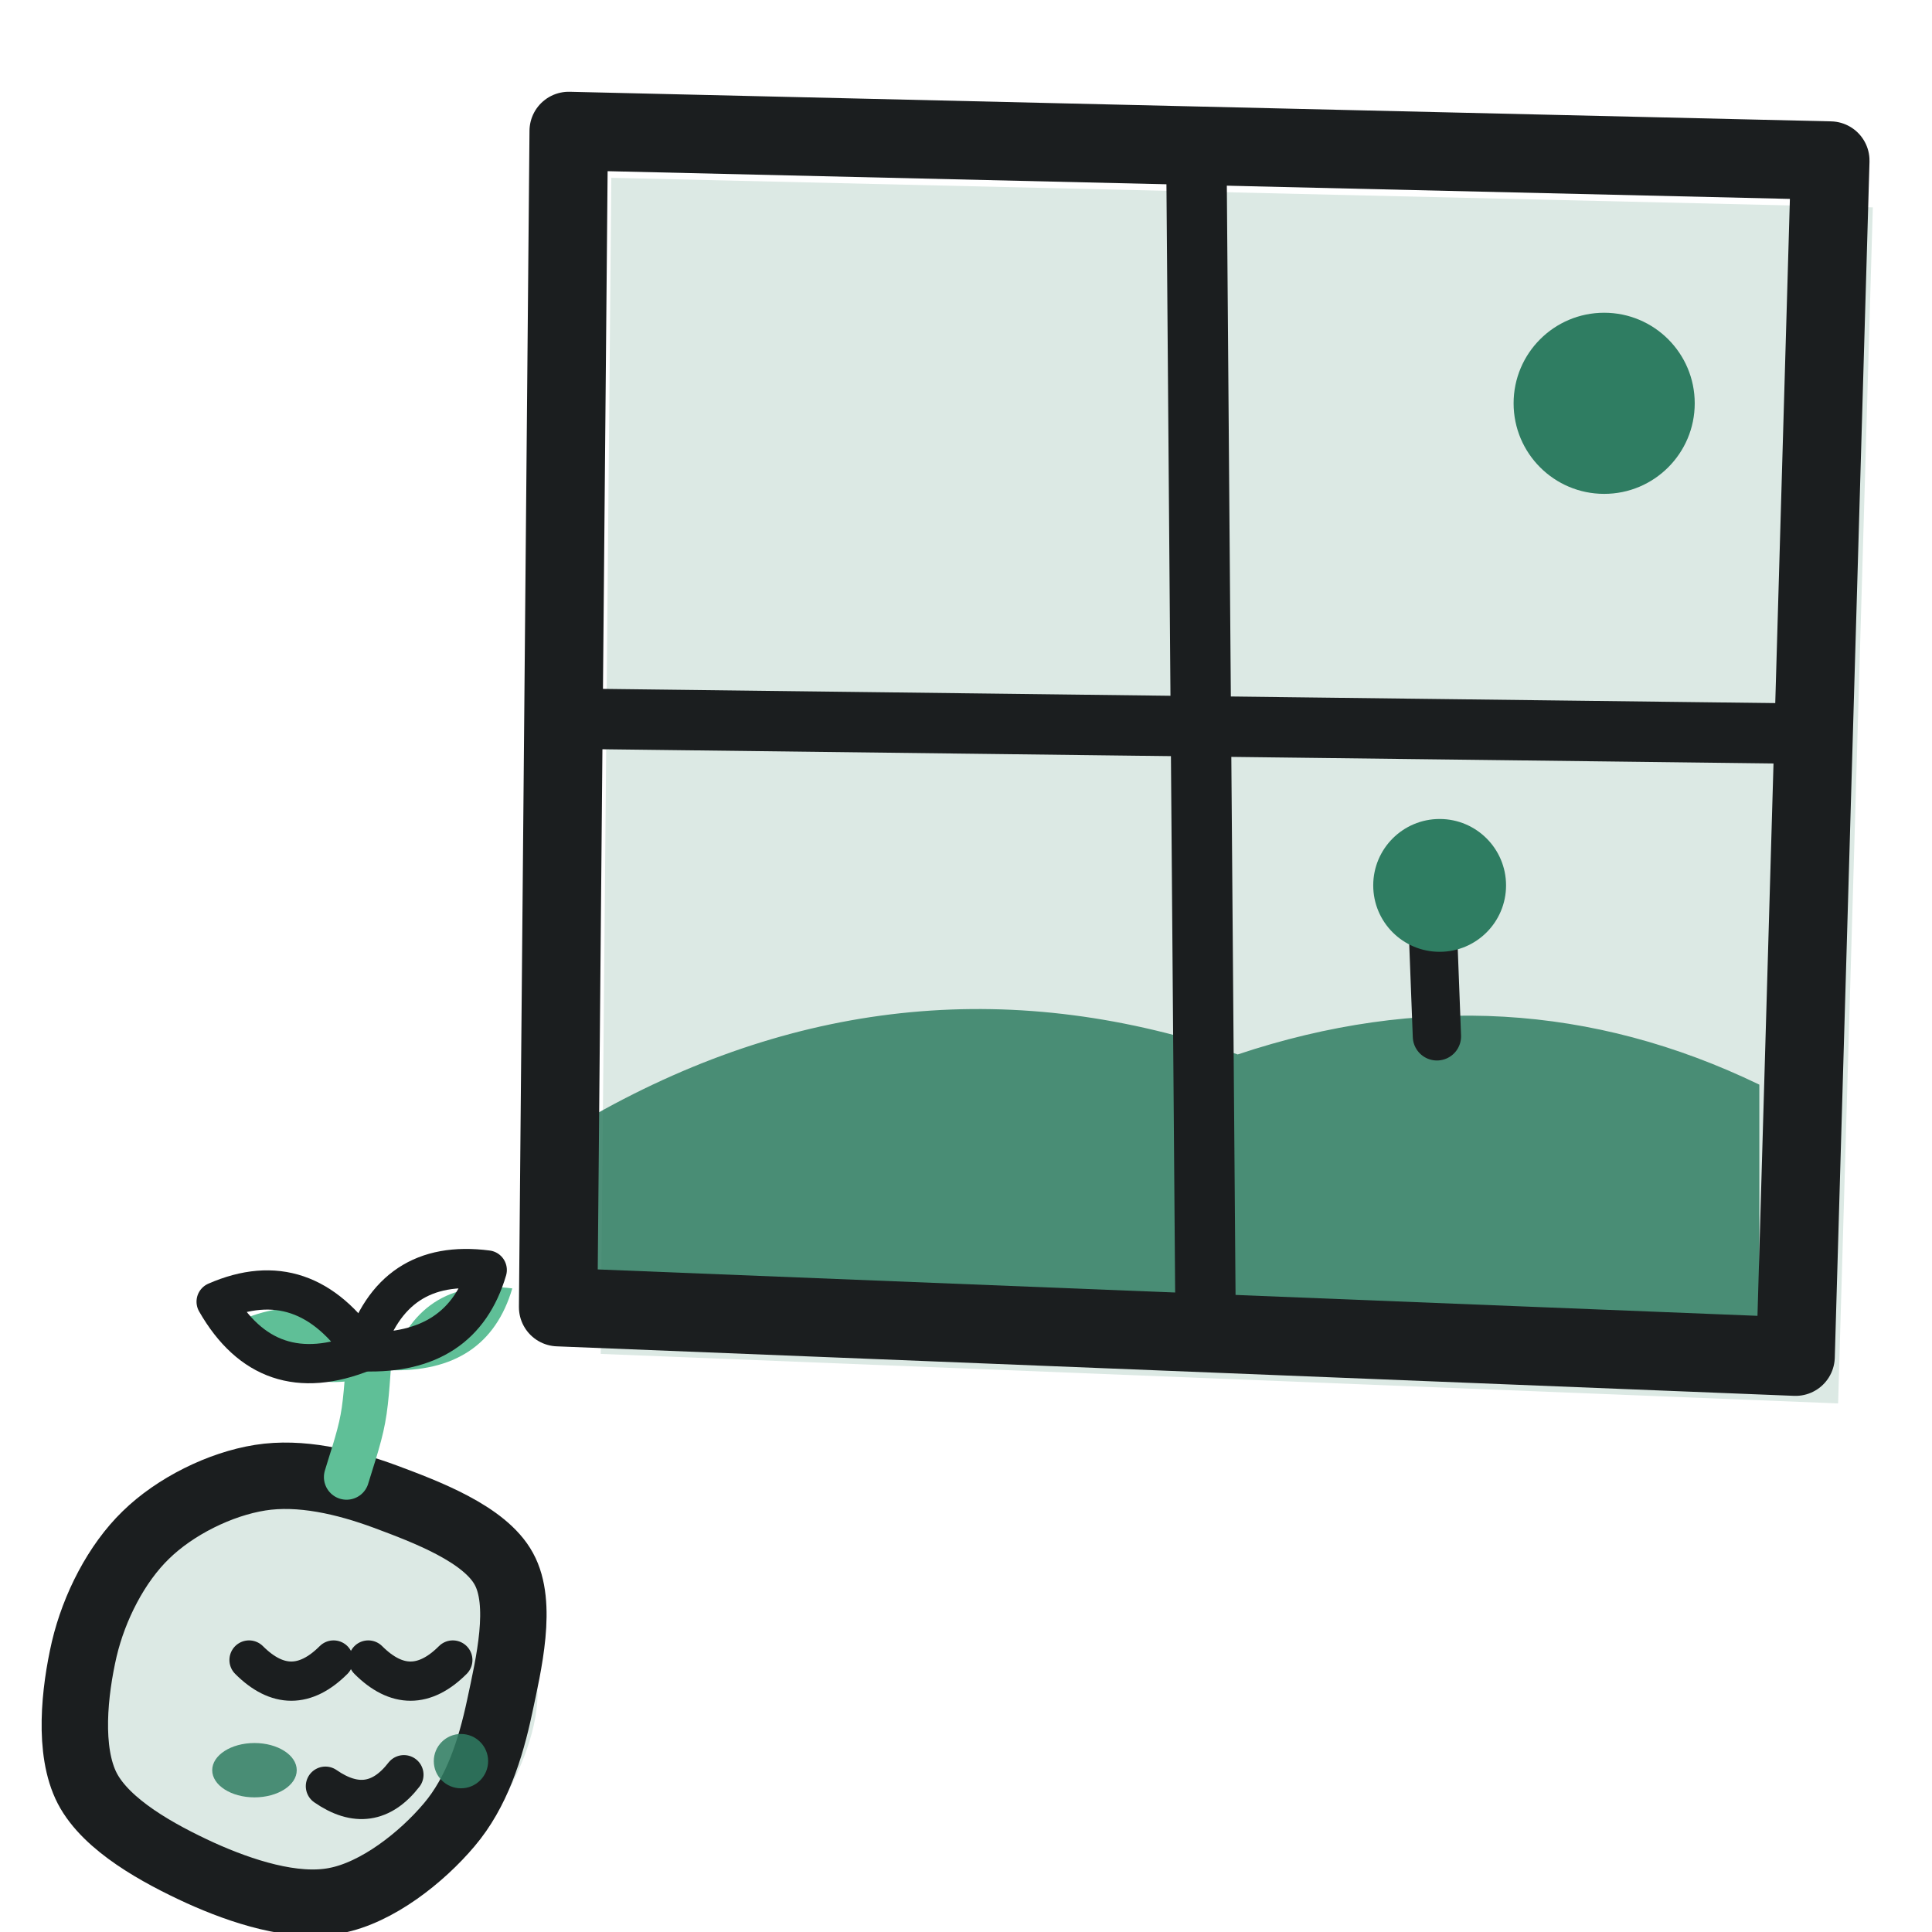
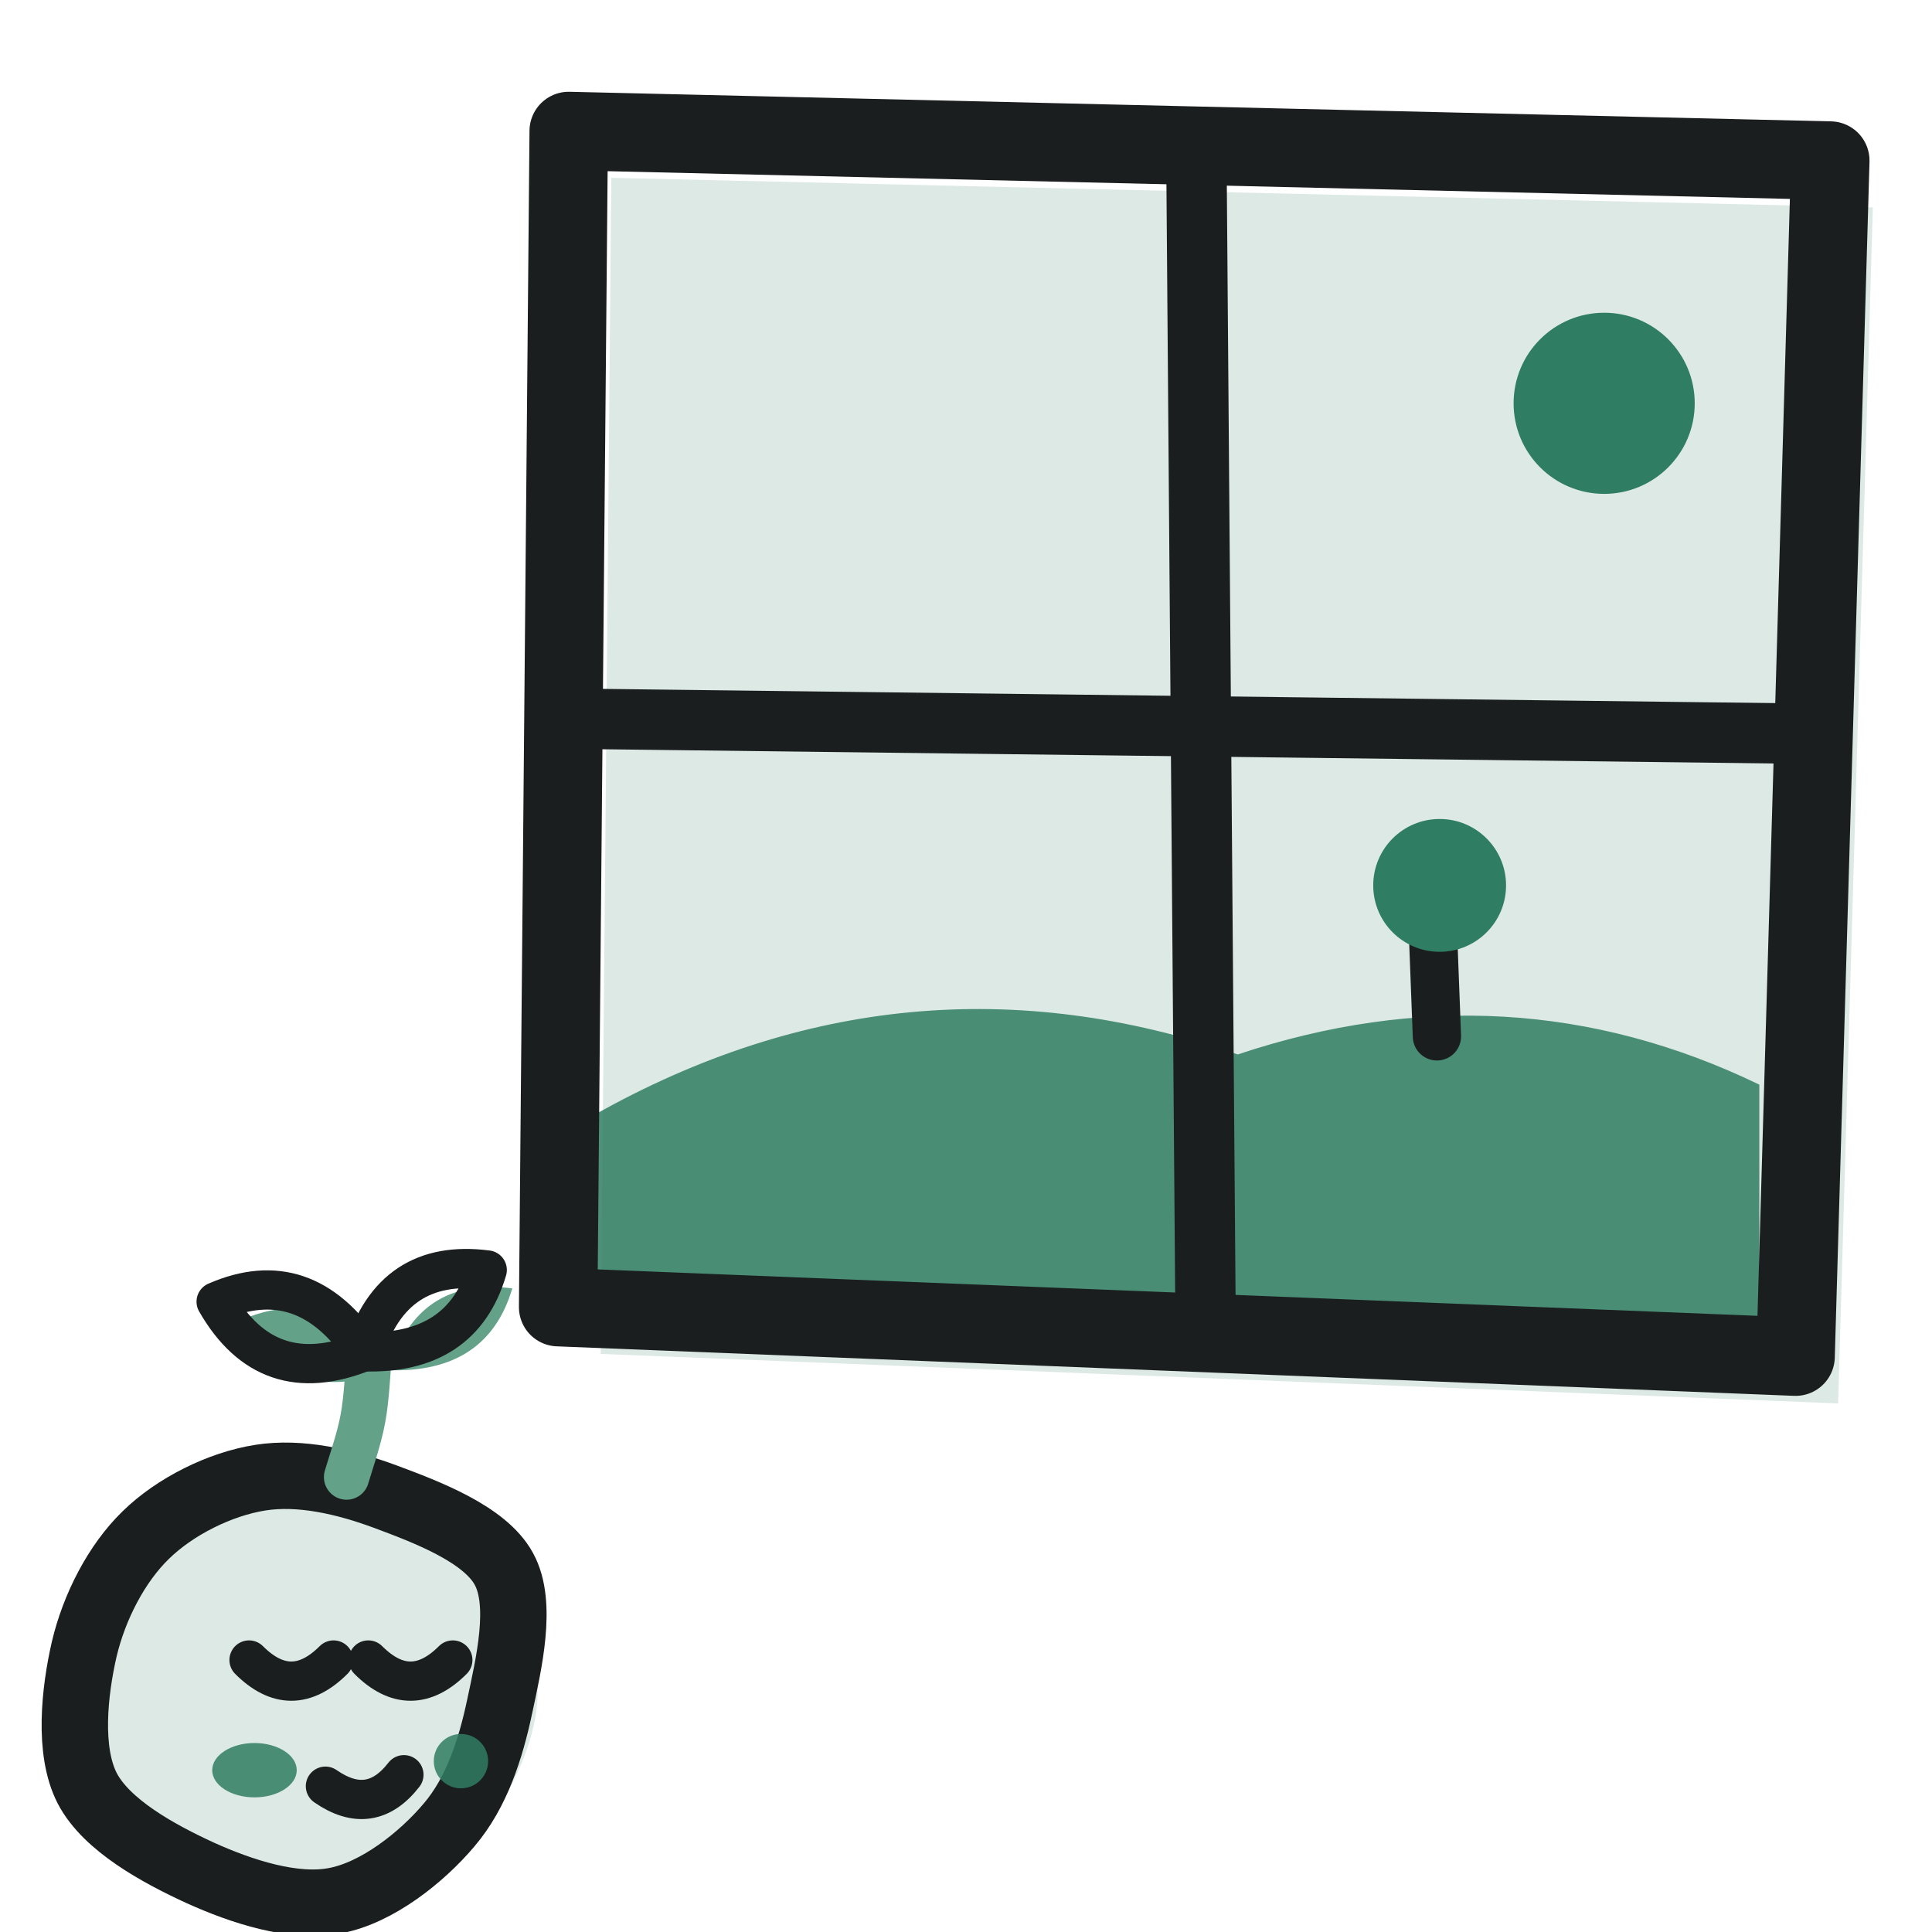
<svg xmlns="http://www.w3.org/2000/svg" viewBox="0 0 64 64" width="64" height="64">
  <path d="M20.25 5.89L62.04 6.87L60.89 46.49L19.9 44.85Z" fill="#DCE9E4" />
  <path d="M19.69 36.93 Q30 31.13 41 34.93 Q50 31.93 58.28 35.93 L58.28 43.74 L19.69 42.1Z" fill="#2F7D62" fill-opacity="0.85" />
  <path d="M47.6 34.33 l-0.13 -3.4" fill="none" stroke="#1B1E1F" stroke-width="1.6" stroke-linecap="round" stroke-linejoin="round" />
  <circle cx="47.69" cy="29.33" r="2.2" fill="#2F7D62" />
  <circle cx="53.14" cy="13.36" r="3" fill="#2F7D62" />
  <path d="M18.84 4.34 L60.63 5.32 L59.48 44.94 L18.49 43.3Z" fill="none" stroke="#1B1E1F" stroke-width="2.6" stroke-linecap="round" stroke-linejoin="round" />
  <path d="M39.63 4.84 L39.93 43" fill="none" stroke="#1B1E1F" stroke-width="2" stroke-linecap="round" stroke-linejoin="round" />
  <path d="M19.14 23.81 L60.33 24.31" fill="none" stroke="#1B1E1F" stroke-width="2" stroke-linecap="round" stroke-linejoin="round" />
  <path d="M7.99 49.56C9.34 49 11.25 48.74 12.59 49.14C13.93 49.54 15.18 50.86 16.05 51.98C16.92 53.1 17.73 54.55 17.8 55.87C17.88 57.19 17.23 58.72 16.51 59.91C15.79 61.09 14.72 62.4 13.47 62.98C12.22 63.55 10.39 63.69 9.01 63.35C7.63 63.02 6.16 62.06 5.21 60.98C4.25 59.9 3.38 58.29 3.27 56.88C3.15 55.47 3.75 53.72 4.53 52.51C5.32 51.29 6.65 50.12 7.99 49.56Z" fill="#DCE9E4" />
  <path d="M2.89 59.24 C2.25 58 2.47 56.02 2.79 54.63 C3.12 53.23 3.86 51.79 4.83 50.85 C5.8 49.9 7.29 49.16 8.62 48.95 C9.94 48.74 11.42 49.08 12.77 49.58 C14.11 50.08 16.06 50.81 16.69 51.97 C17.33 53.13 16.85 55.13 16.55 56.54 C16.25 57.95 15.79 59.38 14.88 60.45 C13.97 61.53 12.49 62.7 11.11 62.96 C9.74 63.23 8 62.66 6.63 62.04 C5.26 61.41 3.53 60.47 2.89 59.24Z" fill="none" stroke="#1B1E1F" stroke-width="2.2" stroke-linecap="round" stroke-linejoin="round" />
-   <path d="M12.88 45.39Q10.92 42.45 7.99 43.73Q9.68 46.68 12.88 45.39Z" fill="#5FBF97" />
-   <path d="M12.88 45.39Q16.14 45.49 16.97 42.68Q13.83 42.27 12.88 45.39Z" fill="#5FBF97" />
-   <path d="M11.48 48.93 C11.57 48.61 11.9 47.67 12.02 47 C12.15 46.33 12.19 45.28 12.23 44.93" fill="none" stroke="#5FBF97" stroke-width="1.5" stroke-linecap="round" stroke-linejoin="round" />
+   <path d="M12.88 45.39Q10.92 42.45 7.99 43.73Q9.68 46.68 12.88 45.39Z" fill="#63A189" />
+   <path d="M12.88 45.39Q16.14 45.49 16.97 42.68Q13.83 42.27 12.88 45.39Z" fill="#63A189" />
+   <path d="M11.48 48.93 C11.57 48.61 11.9 47.67 12.02 47 C12.15 46.33 12.19 45.28 12.23 44.93" fill="none" stroke="#63A189" stroke-width="1.5" stroke-linecap="round" stroke-linejoin="round" />
  <path d="M12.05 44.78 Q10.09 41.84 7.16 43.12 Q8.85 46.07 12.05 44.78Z" fill="none" stroke="#1B1E1F" stroke-width="1.3" stroke-linecap="round" stroke-linejoin="round" />
  <path d="M12.05 44.78 Q15.31 44.88 16.14 42.07 Q13 41.66 12.05 44.78Z" fill="none" stroke="#1B1E1F" stroke-width="1.3" stroke-linecap="round" stroke-linejoin="round" />
  <ellipse cx="15.27" cy="58.34" rx="0.9" ry="0.9" fill="#2F7D62" fill-opacity="0.85" />
  <ellipse cx="8.43" cy="58.64" rx="1.4" ry="0.9" fill="#2F7D62" fill-opacity="0.85" />
  <path d="M8.25 54.99 Q9.65 56.39 11.05 54.99" fill="none" stroke="#1B1E1F" stroke-width="1.3" stroke-linecap="round" stroke-linejoin="round" />
  <path d="M12.2 54.99 Q13.6 56.39 15 54.99" fill="none" stroke="#1B1E1F" stroke-width="1.3" stroke-linecap="round" stroke-linejoin="round" />
  <path d="M10.78 59.17 Q12.28 60.21 13.38 58.79" fill="none" stroke="#1B1E1F" stroke-width="1.3" stroke-linecap="round" stroke-linejoin="round" />
</svg>
